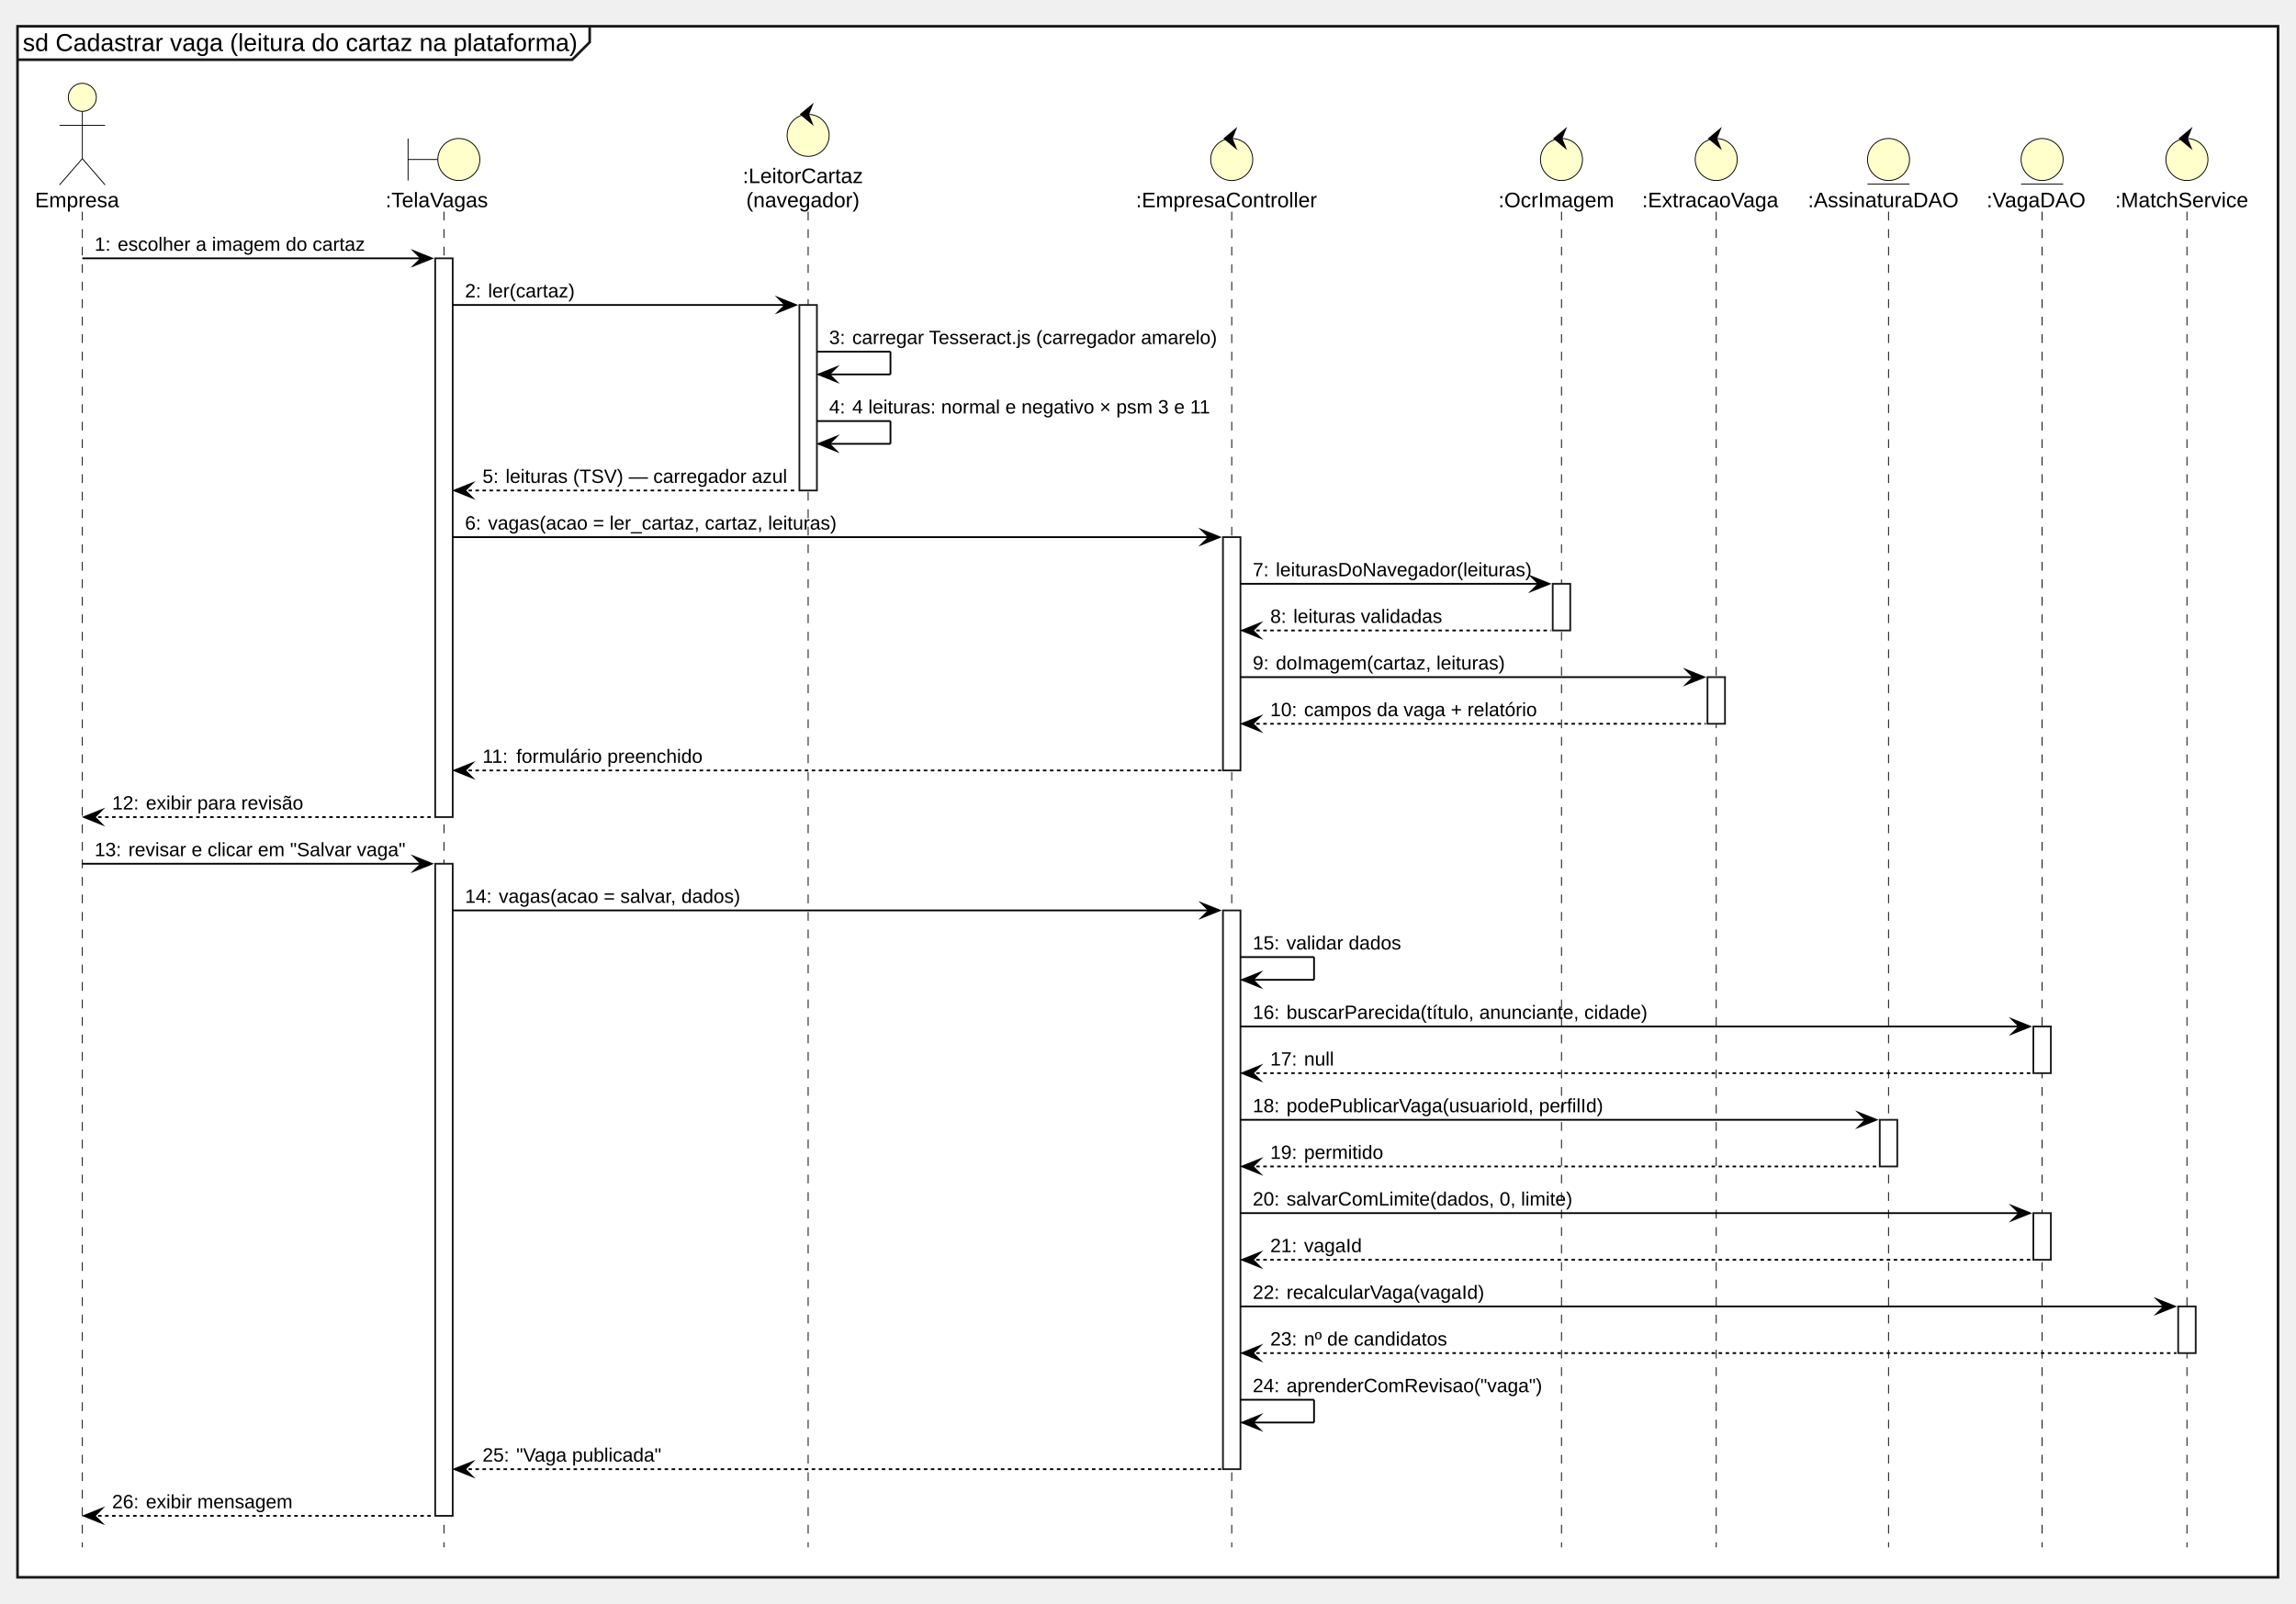
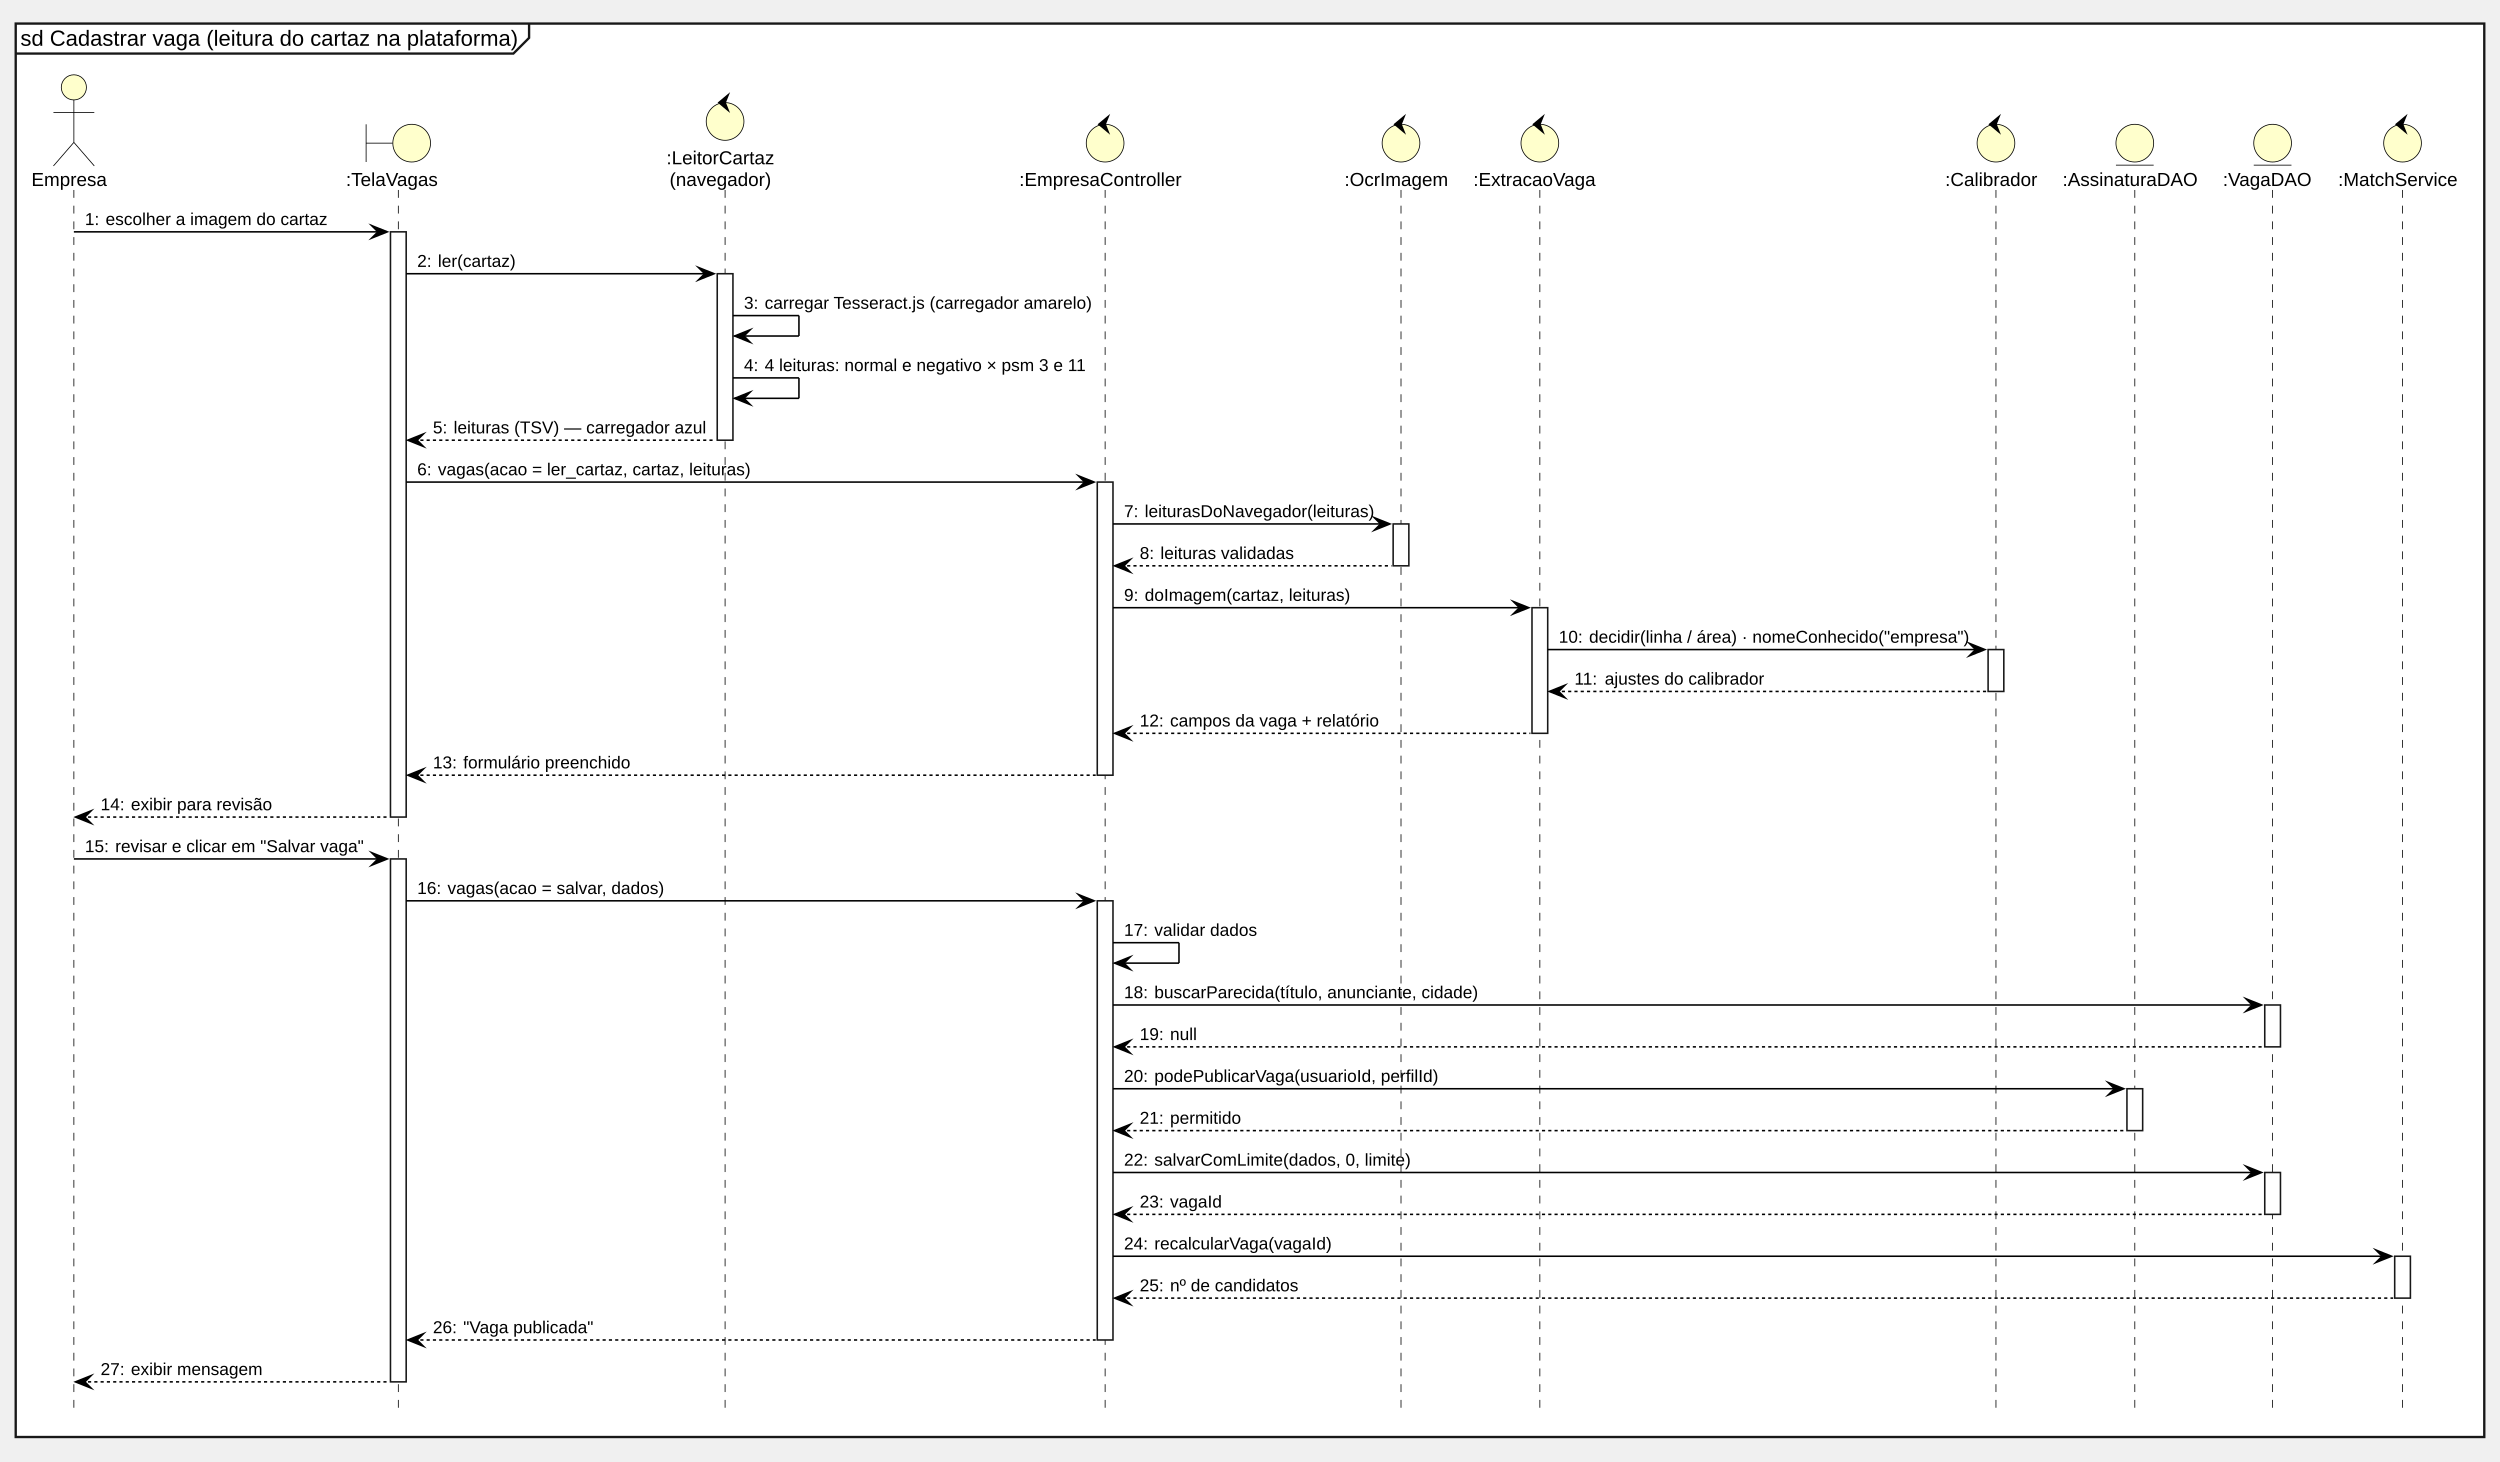
- <svg xmlns="http://www.w3.org/2000/svg" version="1.1" data-diagram-type="SEQUENCE" style="width:1311px;height:916px;background:#FFFFFF;" width="1311px" height="916px" viewBox="0 0 1311 916" zoomAndPan="magnify" preserveAspectRatio="none" contentStyleType="text/css">
+ <svg xmlns="http://www.w3.org/2000/svg" version="1.1" data-diagram-type="SEQUENCE" style="width:1591px;height:930px;background:#FFFFFF;" width="1591px" height="930px" viewBox="0 0 1591 930" zoomAndPan="magnify" preserveAspectRatio="none" contentStyleType="text/css">
  <defs />
  <g font-family="sans-serif" lengthAdjust="spacing">
-     <rect x="10" y="15" width="1290.74" height="885.868" fill="#FFF" style="stroke:#181818;stroke-width:1.5;" />
+     <rect x="10" y="15" width="1570.994" height="899.517" fill="#FFF" style="stroke:#181818;stroke-width:1.5;" />
    <path d="M336.709,15 L336.709,24.099 L326.709,34.099 L10,34.099" style="stroke:#181818;stroke-width:1.5;" fill="none" />
    <text x="13" y="29.132" fill="#000" font-size="14" textLength="316.709" font-family="Arial">sd Cadastrar vaga (leitura do cartaz na plataforma)</text>
    <g>
-       <rect x="43.509" y="120.897" width="8" height="762.872" fill="#000" fill-opacity="0" />
-       <line x1="47.009" y1="120.897" x2="47.009" y2="883.77" style="stroke:#000;stroke-width:0.5;stroke-dasharray:5,5;" />
-     </g>
-     <g>
-       <rect x="249.995" y="120.897" width="8" height="762.872" fill="#000" fill-opacity="0" />
-       <line x1="253.495" y1="120.897" x2="253.495" y2="883.77" style="stroke:#000;stroke-width:0.5;stroke-dasharray:5,5;" />
-     </g>
-     <g>
-       <rect x="248.495" y="147.546" width="10" height="319.138" fill="#FFF" style="stroke:#181818;stroke-width:1;" />
-     </g>
-     <g>
-       <rect x="248.495" y="493.333" width="10" height="372.436" fill="#FFF" style="stroke:#181818;stroke-width:1;" />
-     </g>
-     <g>
-       <rect x="457.947" y="120.897" width="8" height="762.872" fill="#000" fill-opacity="0" />
-       <line x1="461.447" y1="120.897" x2="461.447" y2="883.77" style="stroke:#000;stroke-width:0.5;stroke-dasharray:5,5;" />
+       <rect x="43.509" y="120.897" width="8" height="776.521" fill="#000" fill-opacity="0" />
+       <line x1="47.009" y1="120.897" x2="47.009" y2="897.418" style="stroke:#000;stroke-width:0.5;stroke-dasharray:5,5;" />
+     </g>
+     <g>
+       <rect x="249.995" y="120.897" width="8" height="776.521" fill="#000" fill-opacity="0" />
+       <line x1="253.495" y1="120.897" x2="253.495" y2="897.418" style="stroke:#000;stroke-width:0.5;stroke-dasharray:5,5;" />
+     </g>
+     <g>
+       <rect x="248.495" y="147.546" width="10" height="372.436" fill="#FFF" style="stroke:#181818;stroke-width:1;" />
+     </g>
+     <g>
+       <rect x="248.495" y="546.631" width="10" height="332.787" fill="#FFF" style="stroke:#181818;stroke-width:1;" />
+     </g>
+     <g>
+       <rect x="457.947" y="120.897" width="8" height="776.521" fill="#000" fill-opacity="0" />
+       <line x1="461.447" y1="120.897" x2="461.447" y2="897.418" style="stroke:#000;stroke-width:0.5;stroke-dasharray:5,5;" />
    </g>
    <g>
      <rect x="456.447" y="174.195" width="10" height="105.947" fill="#FFF" style="stroke:#181818;stroke-width:1;" />
    </g>
    <g>
-       <rect x="699.803" y="120.897" width="8" height="762.872" fill="#000" fill-opacity="0" />
-       <line x1="703.303" y1="120.897" x2="703.303" y2="883.77" style="stroke:#000;stroke-width:0.5;stroke-dasharray:5,5;" />
-     </g>
-     <g>
-       <rect x="698.303" y="306.791" width="10" height="133.245" fill="#FFF" style="stroke:#181818;stroke-width:1;" />
-     </g>
-     <g>
-       <rect x="698.303" y="519.982" width="10" height="319.138" fill="#FFF" style="stroke:#181818;stroke-width:1;" />
-     </g>
-     <g>
-       <rect x="888.098" y="120.897" width="8" height="762.872" fill="#000" fill-opacity="0" />
-       <line x1="891.598" y1="120.897" x2="891.598" y2="883.77" style="stroke:#000;stroke-width:0.5;stroke-dasharray:5,5;" />
+       <rect x="699.803" y="120.897" width="8" height="776.521" fill="#000" fill-opacity="0" />
+       <line x1="703.303" y1="120.897" x2="703.303" y2="897.418" style="stroke:#000;stroke-width:0.5;stroke-dasharray:5,5;" />
+     </g>
+     <g>
+       <rect x="698.303" y="306.791" width="10" height="186.542" fill="#FFF" style="stroke:#181818;stroke-width:1;" />
+     </g>
+     <g>
+       <rect x="698.303" y="573.28" width="10" height="279.489" fill="#FFF" style="stroke:#181818;stroke-width:1;" />
+     </g>
+     <g>
+       <rect x="888.098" y="120.897" width="8" height="776.521" fill="#000" fill-opacity="0" />
+       <line x1="891.598" y1="120.897" x2="891.598" y2="897.418" style="stroke:#000;stroke-width:0.5;stroke-dasharray:5,5;" />
    </g>
    <g>
      <rect x="886.598" y="333.44" width="10" height="26.649" fill="#FFF" style="stroke:#181818;stroke-width:1;" />
    </g>
    <g>
-       <rect x="976.461" y="120.897" width="8" height="762.872" fill="#000" fill-opacity="0" />
-       <line x1="979.961" y1="120.897" x2="979.961" y2="883.77" style="stroke:#000;stroke-width:0.5;stroke-dasharray:5,5;" />
-     </g>
-     <g>
-       <rect x="974.961" y="386.738" width="10" height="26.649" fill="#FFF" style="stroke:#181818;stroke-width:1;" />
-     </g>
-     <g>
-       <rect x="1074.835" y="120.897" width="8" height="762.872" fill="#000" fill-opacity="0" />
-       <line x1="1078.335" y1="120.897" x2="1078.335" y2="883.77" style="stroke:#000;stroke-width:0.5;stroke-dasharray:5,5;" />
-     </g>
-     <g>
-       <rect x="1073.335" y="639.578" width="10" height="26.649" fill="#FFF" style="stroke:#181818;stroke-width:1;" />
-     </g>
-     <g>
-       <rect x="1162.533" y="120.897" width="8" height="762.872" fill="#000" fill-opacity="0" />
-       <line x1="1166.033" y1="120.897" x2="1166.033" y2="883.77" style="stroke:#000;stroke-width:0.5;stroke-dasharray:5,5;" />
-     </g>
-     <g>
-       <rect x="1161.033" y="586.28" width="10" height="26.649" fill="#FFF" style="stroke:#181818;stroke-width:1;" />
-     </g>
-     <g>
-       <rect x="1161.033" y="692.876" width="10" height="26.649" fill="#FFF" style="stroke:#181818;stroke-width:1;" />
-     </g>
-     <g>
-       <rect x="1245.228" y="120.897" width="8" height="762.872" fill="#000" fill-opacity="0" />
-       <line x1="1248.728" y1="120.897" x2="1248.728" y2="883.77" style="stroke:#000;stroke-width:0.5;stroke-dasharray:5,5;" />
-     </g>
-     <g>
-       <rect x="1243.728" y="746.174" width="10" height="26.649" fill="#FFF" style="stroke:#181818;stroke-width:1;" />
+       <rect x="976.461" y="120.897" width="8" height="776.521" fill="#000" fill-opacity="0" />
+       <line x1="979.961" y1="120.897" x2="979.961" y2="897.418" style="stroke:#000;stroke-width:0.5;stroke-dasharray:5,5;" />
+     </g>
+     <g>
+       <rect x="974.961" y="386.738" width="10" height="79.947" fill="#FFF" style="stroke:#181818;stroke-width:1;" />
+     </g>
+     <g>
+       <rect x="1266.726" y="120.897" width="8" height="776.521" fill="#000" fill-opacity="0" />
+       <line x1="1270.226" y1="120.897" x2="1270.226" y2="897.418" style="stroke:#000;stroke-width:0.5;stroke-dasharray:5,5;" />
+     </g>
+     <g>
+       <rect x="1265.226" y="413.387" width="10" height="26.649" fill="#FFF" style="stroke:#181818;stroke-width:1;" />
+     </g>
+     <g>
+       <rect x="1355.089" y="120.897" width="8" height="776.521" fill="#000" fill-opacity="0" />
+       <line x1="1358.589" y1="120.897" x2="1358.589" y2="897.418" style="stroke:#000;stroke-width:0.5;stroke-dasharray:5,5;" />
+     </g>
+     <g>
+       <rect x="1353.589" y="692.876" width="10" height="26.649" fill="#FFF" style="stroke:#181818;stroke-width:1;" />
+     </g>
+     <g>
+       <rect x="1442.787" y="120.897" width="8" height="776.521" fill="#000" fill-opacity="0" />
+       <line x1="1446.287" y1="120.897" x2="1446.287" y2="897.418" style="stroke:#000;stroke-width:0.5;stroke-dasharray:5,5;" />
+     </g>
+     <g>
+       <rect x="1441.287" y="639.578" width="10" height="26.649" fill="#FFF" style="stroke:#181818;stroke-width:1;" />
+     </g>
+     <g>
+       <rect x="1441.287" y="746.174" width="10" height="26.649" fill="#FFF" style="stroke:#181818;stroke-width:1;" />
+     </g>
+     <g>
+       <rect x="1525.481" y="120.897" width="8" height="776.521" fill="#000" fill-opacity="0" />
+       <line x1="1528.981" y1="120.897" x2="1528.981" y2="897.418" style="stroke:#000;stroke-width:0.5;stroke-dasharray:5,5;" />
+     </g>
+     <g>
+       <rect x="1523.981" y="799.472" width="10" height="26.649" fill="#FFF" style="stroke:#181818;stroke-width:1;" />
    </g>
    <text x="20" y="118.354" fill="#000" font-size="12" textLength="48.018" font-family="Arial">Empresa</text>
    <ellipse cx="47.009" cy="55.599" rx="8" ry="8" fill="#FFC" style="stroke:#000;stroke-width:0.5;" />
    <path d="M47.009,63.599 L47.009,90.599 M34.009,71.599 L60.009,71.599 M47.009,90.599 L34.009,105.599 M47.009,90.599 L60.009,105.599" style="stroke:#000;stroke-width:0.5;" fill="none" />
    <text x="220.144" y="118.354" fill="#000" font-size="12" textLength="60.703" font-family="Arial">:TelaVagas</text>
    <path d="M232.995,79.099 L232.995,103.099 M232.995,91.099 L249.995,91.099" style="stroke:#000;stroke-width:0.5;" fill="none" />
    <ellipse cx="261.995" cy="91.099" rx="12" ry="12" fill="#FFC" style="stroke:#000;stroke-width:0.5;" />
    <text x="424.1" y="104.556" fill="#000" font-size="12" textLength="68.695" font-family="Arial">:LeitorCartaz</text>
    <text x="426.095" y="118.354" fill="#000" font-size="12" textLength="64.705" font-family="Arial">(navegador)</text>
    <ellipse cx="461.447" cy="77.3" rx="12" ry="12" fill="#FFC" style="stroke:#000;stroke-width:0.5;" />
    <polygon points="457.447,65.3,463.447,60.3,461.447,65.3,463.447,70.3,457.447,65.3" fill="#000" style="stroke:#000;stroke-width:1;stroke-linejoin:miter;stroke-miterlimit:10;" />
    <text x="648.618" y="118.354" fill="#000" font-size="12" textLength="103.371" font-family="Arial">:EmpresaController</text>
    <ellipse cx="703.303" cy="91.099" rx="12" ry="12" fill="#FFC" style="stroke:#000;stroke-width:0.5;" />
    <polygon points="699.303,79.099,705.303,74.099,703.303,79.099,705.303,84.099,699.303,79.099" fill="#000" style="stroke:#000;stroke-width:1;stroke-linejoin:miter;stroke-miterlimit:10;" />
    <text x="855.592" y="118.354" fill="#000" font-size="12" textLength="66.012" font-family="Arial">:OcrImagem</text>
    <ellipse cx="891.598" cy="91.099" rx="12" ry="12" fill="#FFC" style="stroke:#000;stroke-width:0.5;" />
    <polygon points="887.598,79.099,893.598,74.099,891.598,79.099,893.598,84.099,887.598,79.099" fill="#000" style="stroke:#000;stroke-width:1;stroke-linejoin:miter;stroke-miterlimit:10;" />
    <text x="937.604" y="118.354" fill="#000" font-size="12" textLength="78.715" font-family="Arial">:ExtracaoVaga</text>
    <ellipse cx="979.961" cy="91.099" rx="12" ry="12" fill="#FFC" style="stroke:#000;stroke-width:0.5;" />
    <polygon points="975.961,79.099,981.961,74.099,979.961,79.099,981.961,84.099,975.961,79.099" fill="#000" style="stroke:#000;stroke-width:1;stroke-linejoin:miter;stroke-miterlimit:10;" />
-     <text x="1032.318" y="118.354" fill="#000" font-size="12" textLength="86.033" font-family="Arial">:AssinaturaDAO</text>
-     <ellipse cx="1078.335" cy="91.099" rx="12" ry="12" fill="#FFC" style="stroke:#000;stroke-width:0.5;" />
-     <line x1="1066.335" y1="105.099" x2="1090.335" y2="105.099" style="stroke:#000;stroke-width:0.5;" />
-     <text x="1134.352" y="118.354" fill="#000" font-size="12" textLength="57.363" font-family="Arial">:VagaDAO</text>
-     <ellipse cx="1166.033" cy="91.099" rx="12" ry="12" fill="#FFC" style="stroke:#000;stroke-width:0.5;" />
-     <line x1="1154.033" y1="105.099" x2="1178.033" y2="105.099" style="stroke:#000;stroke-width:0.5;" />
-     <text x="1207.715" y="118.354" fill="#000" font-size="12" textLength="76.025" font-family="Arial">:MatchService</text>
-     <ellipse cx="1248.728" cy="91.099" rx="12" ry="12" fill="#FFC" style="stroke:#000;stroke-width:0.5;" />
-     <polygon points="1244.728,79.099,1250.728,74.099,1248.728,79.099,1250.728,84.099,1244.728,79.099" fill="#000" style="stroke:#000;stroke-width:1;stroke-linejoin:miter;stroke-miterlimit:10;" />
+     <text x="1237.879" y="118.354" fill="#000" font-size="12" textLength="58.693" font-family="Arial">:Calibrador</text>
+     <ellipse cx="1270.226" cy="91.099" rx="12" ry="12" fill="#FFC" style="stroke:#000;stroke-width:0.5;" />
+     <polygon points="1266.226,79.099,1272.226,74.099,1270.226,79.099,1272.226,84.099,1266.226,79.099" fill="#000" style="stroke:#000;stroke-width:1;stroke-linejoin:miter;stroke-miterlimit:10;" />
+     <text x="1312.572" y="118.354" fill="#000" font-size="12" textLength="86.033" font-family="Arial">:AssinaturaDAO</text>
+     <ellipse cx="1358.589" cy="91.099" rx="12" ry="12" fill="#FFC" style="stroke:#000;stroke-width:0.5;" />
+     <line x1="1346.589" y1="105.099" x2="1370.589" y2="105.099" style="stroke:#000;stroke-width:0.5;" />
+     <text x="1414.605" y="118.354" fill="#000" font-size="12" textLength="57.363" font-family="Arial">:VagaDAO</text>
+     <ellipse cx="1446.287" cy="91.099" rx="12" ry="12" fill="#FFC" style="stroke:#000;stroke-width:0.5;" />
+     <line x1="1434.287" y1="105.099" x2="1458.287" y2="105.099" style="stroke:#000;stroke-width:0.5;" />
+     <text x="1487.969" y="118.354" fill="#000" font-size="12" textLength="76.025" font-family="Arial">:MatchService</text>
+     <ellipse cx="1528.981" cy="91.099" rx="12" ry="12" fill="#FFC" style="stroke:#000;stroke-width:0.5;" />
+     <polygon points="1524.981,79.099,1530.981,74.099,1528.981,79.099,1530.981,84.099,1524.981,79.099" fill="#000" style="stroke:#000;stroke-width:1;stroke-linejoin:miter;stroke-miterlimit:10;" />
    <polygon points="236.495,143.546,246.495,147.546,236.495,151.546,240.495,147.546" fill="#000" style="stroke:#000;stroke-width:1;stroke-linejoin:miter;stroke-miterlimit:10;" />
    <line x1="47.009" y1="147.546" x2="242.495" y2="147.546" style="stroke:#000;stroke-width:1;" />
    <text x="54.009" y="143.215" fill="#000" font-size="11" textLength="9.174" font-family="Arial">1:</text>
    <text x="67.183" y="143.215" fill="#000" font-size="11" textLength="141.233" font-family="Arial">escolher a imagem do cartaz</text>
    <polygon points="444.447,170.195,454.447,174.195,444.447,178.195,448.447,174.195" fill="#000" style="stroke:#000;stroke-width:1;stroke-linejoin:miter;stroke-miterlimit:10;" />
    <line x1="258.495" y1="174.195" x2="450.447" y2="174.195" style="stroke:#000;stroke-width:1;" />
    <text x="265.495" y="169.864" fill="#000" font-size="11" textLength="9.174" font-family="Arial">2:</text>
    <text x="278.669" y="169.864" fill="#000" font-size="11" textLength="49.505" font-family="Arial">ler(cartaz)</text>
    <line x1="466.447" y1="200.844" x2="508.447" y2="200.844" style="stroke:#000;stroke-width:1;" />
    <line x1="508.447" y1="200.844" x2="508.447" y2="213.844" style="stroke:#000;stroke-width:1;" />
    <line x1="467.447" y1="213.844" x2="508.447" y2="213.844" style="stroke:#000;stroke-width:1;" />
    <polygon points="477.447,209.844,467.447,213.844,477.447,217.844,473.447,213.844" fill="#000" style="stroke:#000;stroke-width:1;stroke-linejoin:miter;stroke-miterlimit:10;" />
    <text x="473.447" y="196.513" fill="#000" font-size="11" textLength="9.174" font-family="Arial">3:</text>
    <text x="486.621" y="196.513" fill="#000" font-size="11" textLength="209.682" font-family="Arial">carregar Tesseract.js (carregador amarelo)</text>
    <line x1="466.447" y1="240.493" x2="508.447" y2="240.493" style="stroke:#000;stroke-width:1;" />
    <line x1="508.447" y1="240.493" x2="508.447" y2="253.493" style="stroke:#000;stroke-width:1;" />
    <line x1="467.447" y1="253.493" x2="508.447" y2="253.493" style="stroke:#000;stroke-width:1;" />
    <polygon points="477.447,249.493,467.447,253.493,477.447,257.493,473.447,253.493" fill="#000" style="stroke:#000;stroke-width:1;stroke-linejoin:miter;stroke-miterlimit:10;" />
    <text x="473.447" y="236.162" fill="#000" font-size="11" textLength="9.174" font-family="Arial">4:</text>
    <text x="486.621" y="236.162" fill="#000" font-size="11" textLength="205.144" font-family="Arial">4 leituras: normal e negativo × psm 3 e 11</text>
    <polygon points="269.495,276.142,259.495,280.142,269.495,284.142,265.495,280.142" fill="#000" style="stroke:#000;stroke-width:1;stroke-linejoin:miter;stroke-miterlimit:10;" />
    <line x1="263.495" y1="280.142" x2="455.447" y2="280.142" style="stroke:#000;stroke-width:1;stroke-dasharray:2,2;" />
    <text x="275.495" y="275.811" fill="#000" font-size="11" textLength="9.174" font-family="Arial">5:</text>
    <text x="288.669" y="275.811" fill="#000" font-size="11" textLength="160.778" font-family="Arial">leituras (TSV) — carregador azul</text>
    <polygon points="686.303,302.791,696.303,306.791,686.303,310.791,690.303,306.791" fill="#000" style="stroke:#000;stroke-width:1;stroke-linejoin:miter;stroke-miterlimit:10;" />
    <line x1="258.495" y1="306.791" x2="692.303" y2="306.791" style="stroke:#000;stroke-width:1;" />
    <text x="265.495" y="302.46" fill="#000" font-size="11" textLength="9.174" font-family="Arial">6:</text>
    <text x="278.669" y="302.46" fill="#000" font-size="11" textLength="199.004" font-family="Arial">vagas(acao = ler_cartaz, cartaz, leituras)</text>
    <polygon points="874.598,329.44,884.598,333.44,874.598,337.44,878.598,333.44" fill="#000" style="stroke:#000;stroke-width:1;stroke-linejoin:miter;stroke-miterlimit:10;" />
    <line x1="708.303" y1="333.44" x2="880.598" y2="333.44" style="stroke:#000;stroke-width:1;" />
    <text x="715.303" y="329.109" fill="#000" font-size="11" textLength="9.174" font-family="Arial">7:</text>
    <text x="728.477" y="329.109" fill="#000" font-size="11" textLength="146.121" font-family="Arial">leiturasDoNavegador(leituras)</text>
    <polygon points="719.303,356.089,709.303,360.089,719.303,364.089,715.303,360.089" fill="#000" style="stroke:#000;stroke-width:1;stroke-linejoin:miter;stroke-miterlimit:10;" />
    <line x1="713.303" y1="360.089" x2="885.598" y2="360.089" style="stroke:#000;stroke-width:1;stroke-dasharray:2,2;" />
    <text x="725.303" y="355.758" fill="#000" font-size="11" textLength="9.174" font-family="Arial">8:</text>
    <text x="738.477" y="355.758" fill="#000" font-size="11" textLength="84.992" font-family="Arial">leituras validadas</text>
    <polygon points="962.961,382.738,972.961,386.738,962.961,390.738,966.961,386.738" fill="#000" style="stroke:#000;stroke-width:1;stroke-linejoin:miter;stroke-miterlimit:10;" />
    <line x1="708.303" y1="386.738" x2="968.961" y2="386.738" style="stroke:#000;stroke-width:1;" />
    <text x="715.303" y="382.407" fill="#000" font-size="11" textLength="9.174" font-family="Arial">9:</text>
    <text x="728.477" y="382.407" fill="#000" font-size="11" textLength="130.824" font-family="Arial">doImagem(cartaz, leituras)</text>
-     <polygon points="719.303,409.387,709.303,413.387,719.303,417.387,715.303,413.387" fill="#000" style="stroke:#000;stroke-width:1;stroke-linejoin:miter;stroke-miterlimit:10;" />
-     <line x1="713.303" y1="413.387" x2="973.961" y2="413.387" style="stroke:#000;stroke-width:1;stroke-dasharray:2,2;" />
-     <text x="725.303" y="409.056" fill="#000" font-size="11" textLength="15.292" font-family="Arial">10:</text>
-     <text x="744.595" y="409.056" fill="#000" font-size="11" textLength="132.994" font-family="Arial">campos da vaga + relatório</text>
-     <polygon points="269.495,436.036,259.495,440.036,269.495,444.036,265.495,440.036" fill="#000" style="stroke:#000;stroke-width:1;stroke-linejoin:miter;stroke-miterlimit:10;" />
-     <line x1="263.495" y1="440.036" x2="697.303" y2="440.036" style="stroke:#000;stroke-width:1;stroke-dasharray:2,2;" />
-     <text x="275.495" y="435.705" fill="#000" font-size="11" textLength="15.292" font-family="Arial">11:</text>
-     <text x="294.787" y="435.705" fill="#000" font-size="11" textLength="106.391" font-family="Arial">formulário preenchido</text>
-     <polygon points="58.009,462.685,48.009,466.685,58.009,470.685,54.009,466.685" fill="#000" style="stroke:#000;stroke-width:1;stroke-linejoin:miter;stroke-miterlimit:10;" />
-     <line x1="52.009" y1="466.685" x2="247.495" y2="466.685" style="stroke:#000;stroke-width:1;stroke-dasharray:2,2;" />
-     <text x="64.009" y="462.354" fill="#000" font-size="11" textLength="15.292" font-family="Arial">12:</text>
-     <text x="83.3" y="462.354" fill="#000" font-size="11" textLength="89.875" font-family="Arial">exibir para revisão</text>
-     <polygon points="236.495,489.333,246.495,493.333,236.495,497.333,240.495,493.333" fill="#000" style="stroke:#000;stroke-width:1;stroke-linejoin:miter;stroke-miterlimit:10;" />
-     <line x1="47.009" y1="493.333" x2="242.495" y2="493.333" style="stroke:#000;stroke-width:1;" />
-     <text x="54.009" y="489.002" fill="#000" font-size="11" textLength="15.292" font-family="Arial">13:</text>
-     <text x="73.3" y="489.002" fill="#000" font-size="11" textLength="158.195" font-family="Arial">revisar e clicar em "Salvar vaga"</text>
-     <polygon points="686.303,515.982,696.303,519.982,686.303,523.982,690.303,519.982" fill="#000" style="stroke:#000;stroke-width:1;stroke-linejoin:miter;stroke-miterlimit:10;" />
-     <line x1="258.495" y1="519.982" x2="692.303" y2="519.982" style="stroke:#000;stroke-width:1;" />
-     <text x="265.495" y="515.651" fill="#000" font-size="11" textLength="15.292" font-family="Arial">14:</text>
-     <text x="284.787" y="515.651" fill="#000" font-size="11" textLength="138.494" font-family="Arial">vagas(acao = salvar, dados)</text>
-     <line x1="708.303" y1="546.631" x2="750.303" y2="546.631" style="stroke:#000;stroke-width:1;" />
-     <line x1="750.303" y1="546.631" x2="750.303" y2="559.631" style="stroke:#000;stroke-width:1;" />
-     <line x1="709.303" y1="559.631" x2="750.303" y2="559.631" style="stroke:#000;stroke-width:1;" />
-     <polygon points="719.303,555.631,709.303,559.631,719.303,563.631,715.303,559.631" fill="#000" style="stroke:#000;stroke-width:1;stroke-linejoin:miter;stroke-miterlimit:10;" />
-     <text x="715.303" y="542.3" fill="#000" font-size="11" textLength="15.292" font-family="Arial">15:</text>
-     <text x="734.595" y="542.3" fill="#000" font-size="11" textLength="65.431" font-family="Arial">validar dados</text>
-     <polygon points="1149.033,582.28,1159.033,586.28,1149.033,590.28,1153.033,586.28" fill="#000" style="stroke:#000;stroke-width:1;stroke-linejoin:miter;stroke-miterlimit:10;" />
-     <line x1="708.303" y1="586.28" x2="1155.033" y2="586.28" style="stroke:#000;stroke-width:1;" />
-     <text x="715.303" y="581.949" fill="#000" font-size="11" textLength="15.292" font-family="Arial">16:</text>
-     <text x="734.595" y="581.949" fill="#000" font-size="11" textLength="206.067" font-family="Arial">buscarParecida(título, anunciante, cidade)</text>
+     <polygon points="1253.226,409.387,1263.226,413.387,1253.226,417.387,1257.226,413.387" fill="#000" style="stroke:#000;stroke-width:1;stroke-linejoin:miter;stroke-miterlimit:10;" />
+     <line x1="984.961" y1="413.387" x2="1259.226" y2="413.387" style="stroke:#000;stroke-width:1;" />
+     <text x="991.961" y="409.056" fill="#000" font-size="11" textLength="15.292" font-family="Arial">10:</text>
+     <text x="1011.252" y="409.056" fill="#000" font-size="11" textLength="241.973" font-family="Arial">decidir(linha / área) · nomeConhecido("empresa")</text>
+     <polygon points="995.961,436.036,985.961,440.036,995.961,444.036,991.961,440.036" fill="#000" style="stroke:#000;stroke-width:1;stroke-linejoin:miter;stroke-miterlimit:10;" />
+     <line x1="989.961" y1="440.036" x2="1264.226" y2="440.036" style="stroke:#000;stroke-width:1;stroke-dasharray:2,2;" />
+     <text x="1001.961" y="435.705" fill="#000" font-size="11" textLength="15.292" font-family="Arial">11:</text>
+     <text x="1021.252" y="435.705" fill="#000" font-size="11" textLength="101.503" font-family="Arial">ajustes do calibrador</text>
+     <polygon points="719.303,462.685,709.303,466.685,719.303,470.685,715.303,466.685" fill="#000" style="stroke:#000;stroke-width:1;stroke-linejoin:miter;stroke-miterlimit:10;" />
+     <line x1="713.303" y1="466.685" x2="973.961" y2="466.685" style="stroke:#000;stroke-width:1;stroke-dasharray:2,2;" />
+     <text x="725.303" y="462.354" fill="#000" font-size="11" textLength="15.292" font-family="Arial">12:</text>
+     <text x="744.595" y="462.354" fill="#000" font-size="11" textLength="132.994" font-family="Arial">campos da vaga + relatório</text>
+     <polygon points="269.495,489.333,259.495,493.333,269.495,497.333,265.495,493.333" fill="#000" style="stroke:#000;stroke-width:1;stroke-linejoin:miter;stroke-miterlimit:10;" />
+     <line x1="263.495" y1="493.333" x2="697.303" y2="493.333" style="stroke:#000;stroke-width:1;stroke-dasharray:2,2;" />
+     <text x="275.495" y="489.002" fill="#000" font-size="11" textLength="15.292" font-family="Arial">13:</text>
+     <text x="294.787" y="489.002" fill="#000" font-size="11" textLength="106.391" font-family="Arial">formulário preenchido</text>
+     <polygon points="58.009,515.982,48.009,519.982,58.009,523.982,54.009,519.982" fill="#000" style="stroke:#000;stroke-width:1;stroke-linejoin:miter;stroke-miterlimit:10;" />
+     <line x1="52.009" y1="519.982" x2="247.495" y2="519.982" style="stroke:#000;stroke-width:1;stroke-dasharray:2,2;" />
+     <text x="64.009" y="515.651" fill="#000" font-size="11" textLength="15.292" font-family="Arial">14:</text>
+     <text x="83.3" y="515.651" fill="#000" font-size="11" textLength="89.875" font-family="Arial">exibir para revisão</text>
+     <polygon points="236.495,542.631,246.495,546.631,236.495,550.631,240.495,546.631" fill="#000" style="stroke:#000;stroke-width:1;stroke-linejoin:miter;stroke-miterlimit:10;" />
+     <line x1="47.009" y1="546.631" x2="242.495" y2="546.631" style="stroke:#000;stroke-width:1;" />
+     <text x="54.009" y="542.3" fill="#000" font-size="11" textLength="15.292" font-family="Arial">15:</text>
+     <text x="73.3" y="542.3" fill="#000" font-size="11" textLength="158.195" font-family="Arial">revisar e clicar em "Salvar vaga"</text>
+     <polygon points="686.303,569.28,696.303,573.28,686.303,577.28,690.303,573.28" fill="#000" style="stroke:#000;stroke-width:1;stroke-linejoin:miter;stroke-miterlimit:10;" />
+     <line x1="258.495" y1="573.28" x2="692.303" y2="573.28" style="stroke:#000;stroke-width:1;" />
+     <text x="265.495" y="568.949" fill="#000" font-size="11" textLength="15.292" font-family="Arial">16:</text>
+     <text x="284.787" y="568.949" fill="#000" font-size="11" textLength="138.494" font-family="Arial">vagas(acao = salvar, dados)</text>
+     <line x1="708.303" y1="599.929" x2="750.303" y2="599.929" style="stroke:#000;stroke-width:1;" />
+     <line x1="750.303" y1="599.929" x2="750.303" y2="612.929" style="stroke:#000;stroke-width:1;" />
+     <line x1="709.303" y1="612.929" x2="750.303" y2="612.929" style="stroke:#000;stroke-width:1;" />
    <polygon points="719.303,608.929,709.303,612.929,719.303,616.929,715.303,612.929" fill="#000" style="stroke:#000;stroke-width:1;stroke-linejoin:miter;stroke-miterlimit:10;" />
-     <line x1="713.303" y1="612.929" x2="1160.033" y2="612.929" style="stroke:#000;stroke-width:1;stroke-dasharray:2,2;" />
-     <text x="725.303" y="608.598" fill="#000" font-size="11" textLength="15.292" font-family="Arial">17:</text>
-     <text x="744.595" y="608.598" fill="#000" font-size="11" textLength="17.123" font-family="Arial">null</text>
-     <polygon points="1061.335,635.578,1071.335,639.578,1061.335,643.578,1065.335,639.578" fill="#000" style="stroke:#000;stroke-width:1;stroke-linejoin:miter;stroke-miterlimit:10;" />
-     <line x1="708.303" y1="639.578" x2="1067.335" y2="639.578" style="stroke:#000;stroke-width:1;" />
+     <text x="715.303" y="595.598" fill="#000" font-size="11" textLength="15.292" font-family="Arial">17:</text>
+     <text x="734.595" y="595.598" fill="#000" font-size="11" textLength="65.431" font-family="Arial">validar dados</text>
+     <polygon points="1429.287,635.578,1439.287,639.578,1429.287,643.578,1433.287,639.578" fill="#000" style="stroke:#000;stroke-width:1;stroke-linejoin:miter;stroke-miterlimit:10;" />
+     <line x1="708.303" y1="639.578" x2="1435.287" y2="639.578" style="stroke:#000;stroke-width:1;" />
    <text x="715.303" y="635.247" fill="#000" font-size="11" textLength="15.292" font-family="Arial">18:</text>
-     <text x="734.595" y="635.247" fill="#000" font-size="11" textLength="181.607" font-family="Arial">podePublicarVaga(usuarioId, perfilId)</text>
+     <text x="734.595" y="635.247" fill="#000" font-size="11" textLength="206.067" font-family="Arial">buscarParecida(título, anunciante, cidade)</text>
    <polygon points="719.303,662.227,709.303,666.227,719.303,670.227,715.303,666.227" fill="#000" style="stroke:#000;stroke-width:1;stroke-linejoin:miter;stroke-miterlimit:10;" />
-     <line x1="713.303" y1="666.227" x2="1072.335" y2="666.227" style="stroke:#000;stroke-width:1;stroke-dasharray:2,2;" />
+     <line x1="713.303" y1="666.227" x2="1440.287" y2="666.227" style="stroke:#000;stroke-width:1;stroke-dasharray:2,2;" />
    <text x="725.303" y="661.896" fill="#000" font-size="11" textLength="15.292" font-family="Arial">19:</text>
-     <text x="744.595" y="661.896" fill="#000" font-size="11" textLength="45.241" font-family="Arial">permitido</text>
-     <polygon points="1149.033,688.876,1159.033,692.876,1149.033,696.876,1153.033,692.876" fill="#000" style="stroke:#000;stroke-width:1;stroke-linejoin:miter;stroke-miterlimit:10;" />
-     <line x1="708.303" y1="692.876" x2="1155.033" y2="692.876" style="stroke:#000;stroke-width:1;" />
+     <text x="744.595" y="661.896" fill="#000" font-size="11" textLength="17.123" font-family="Arial">null</text>
+     <polygon points="1341.589,688.876,1351.589,692.876,1341.589,696.876,1345.589,692.876" fill="#000" style="stroke:#000;stroke-width:1;stroke-linejoin:miter;stroke-miterlimit:10;" />
+     <line x1="708.303" y1="692.876" x2="1347.589" y2="692.876" style="stroke:#000;stroke-width:1;" />
    <text x="715.303" y="688.545" fill="#000" font-size="11" textLength="15.292" font-family="Arial">20:</text>
-     <text x="734.595" y="688.545" fill="#000" font-size="11" textLength="163.217" font-family="Arial">salvarComLimite(dados, 0, limite)</text>
+     <text x="734.595" y="688.545" fill="#000" font-size="11" textLength="181.607" font-family="Arial">podePublicarVaga(usuarioId, perfilId)</text>
    <polygon points="719.303,715.525,709.303,719.525,719.303,723.525,715.303,719.525" fill="#000" style="stroke:#000;stroke-width:1;stroke-linejoin:miter;stroke-miterlimit:10;" />
-     <line x1="713.303" y1="719.525" x2="1160.033" y2="719.525" style="stroke:#000;stroke-width:1;stroke-dasharray:2,2;" />
+     <line x1="713.303" y1="719.525" x2="1352.589" y2="719.525" style="stroke:#000;stroke-width:1;stroke-dasharray:2,2;" />
    <text x="725.303" y="715.194" fill="#000" font-size="11" textLength="15.292" font-family="Arial">21:</text>
-     <text x="744.595" y="715.194" fill="#000" font-size="11" textLength="33.027" font-family="Arial">vagaId</text>
-     <polygon points="1231.728,742.174,1241.728,746.174,1231.728,750.174,1235.728,746.174" fill="#000" style="stroke:#000;stroke-width:1;stroke-linejoin:miter;stroke-miterlimit:10;" />
-     <line x1="708.303" y1="746.174" x2="1237.728" y2="746.174" style="stroke:#000;stroke-width:1;" />
+     <text x="744.595" y="715.194" fill="#000" font-size="11" textLength="45.241" font-family="Arial">permitido</text>
+     <polygon points="1429.287,742.174,1439.287,746.174,1429.287,750.174,1433.287,746.174" fill="#000" style="stroke:#000;stroke-width:1;stroke-linejoin:miter;stroke-miterlimit:10;" />
+     <line x1="708.303" y1="746.174" x2="1435.287" y2="746.174" style="stroke:#000;stroke-width:1;" />
    <text x="715.303" y="741.843" fill="#000" font-size="11" textLength="15.292" font-family="Arial">22:</text>
-     <text x="734.595" y="741.843" fill="#000" font-size="11" textLength="113.728" font-family="Arial">recalcularVaga(vagaId)</text>
+     <text x="734.595" y="741.843" fill="#000" font-size="11" textLength="163.217" font-family="Arial">salvarComLimite(dados, 0, limite)</text>
    <polygon points="719.303,768.823,709.303,772.823,719.303,776.823,715.303,772.823" fill="#000" style="stroke:#000;stroke-width:1;stroke-linejoin:miter;stroke-miterlimit:10;" />
-     <line x1="713.303" y1="772.823" x2="1242.728" y2="772.823" style="stroke:#000;stroke-width:1;stroke-dasharray:2,2;" />
+     <line x1="713.303" y1="772.823" x2="1440.287" y2="772.823" style="stroke:#000;stroke-width:1;stroke-dasharray:2,2;" />
    <text x="725.303" y="768.492" fill="#000" font-size="11" textLength="15.292" font-family="Arial">23:</text>
-     <text x="744.595" y="768.492" fill="#000" font-size="11" textLength="81.689" font-family="Arial">nº de candidatos</text>
-     <line x1="708.303" y1="799.472" x2="750.303" y2="799.472" style="stroke:#000;stroke-width:1;" />
-     <line x1="750.303" y1="799.472" x2="750.303" y2="812.472" style="stroke:#000;stroke-width:1;" />
-     <line x1="709.303" y1="812.472" x2="750.303" y2="812.472" style="stroke:#000;stroke-width:1;" />
-     <polygon points="719.303,808.472,709.303,812.472,719.303,816.472,715.303,812.472" fill="#000" style="stroke:#000;stroke-width:1;stroke-linejoin:miter;stroke-miterlimit:10;" />
+     <text x="744.595" y="768.492" fill="#000" font-size="11" textLength="33.027" font-family="Arial">vagaId</text>
+     <polygon points="1511.981,795.472,1521.981,799.472,1511.981,803.472,1515.981,799.472" fill="#000" style="stroke:#000;stroke-width:1;stroke-linejoin:miter;stroke-miterlimit:10;" />
+     <line x1="708.303" y1="799.472" x2="1517.981" y2="799.472" style="stroke:#000;stroke-width:1;" />
    <text x="715.303" y="795.141" fill="#000" font-size="11" textLength="15.292" font-family="Arial">24:</text>
-     <text x="734.595" y="795.141" fill="#000" font-size="11" textLength="145.986" font-family="Arial">aprenderComRevisao("vaga")</text>
-     <polygon points="269.495,835.121,259.495,839.121,269.495,843.121,265.495,839.121" fill="#000" style="stroke:#000;stroke-width:1;stroke-linejoin:miter;stroke-miterlimit:10;" />
-     <line x1="263.495" y1="839.121" x2="697.303" y2="839.121" style="stroke:#000;stroke-width:1;stroke-dasharray:2,2;" />
-     <text x="275.495" y="834.79" fill="#000" font-size="11" textLength="15.292" font-family="Arial">25:</text>
-     <text x="294.787" y="834.79" fill="#000" font-size="11" textLength="83.649" font-family="Arial">"Vaga publicada"</text>
-     <polygon points="58.009,861.77,48.009,865.77,58.009,869.77,54.009,865.77" fill="#000" style="stroke:#000;stroke-width:1;stroke-linejoin:miter;stroke-miterlimit:10;" />
-     <line x1="52.009" y1="865.77" x2="247.495" y2="865.77" style="stroke:#000;stroke-width:1;stroke-dasharray:2,2;" />
-     <text x="64.009" y="861.438" fill="#000" font-size="11" textLength="15.292" font-family="Arial">26:</text>
-     <text x="83.3" y="861.438" fill="#000" font-size="11" textLength="83.757" font-family="Arial">exibir mensagem</text>
+     <text x="734.595" y="795.141" fill="#000" font-size="11" textLength="113.728" font-family="Arial">recalcularVaga(vagaId)</text>
+     <polygon points="719.303,822.121,709.303,826.121,719.303,830.121,715.303,826.121" fill="#000" style="stroke:#000;stroke-width:1;stroke-linejoin:miter;stroke-miterlimit:10;" />
+     <line x1="713.303" y1="826.121" x2="1522.981" y2="826.121" style="stroke:#000;stroke-width:1;stroke-dasharray:2,2;" />
+     <text x="725.303" y="821.79" fill="#000" font-size="11" textLength="15.292" font-family="Arial">25:</text>
+     <text x="744.595" y="821.79" fill="#000" font-size="11" textLength="81.689" font-family="Arial">nº de candidatos</text>
+     <polygon points="269.495,848.77,259.495,852.77,269.495,856.77,265.495,852.77" fill="#000" style="stroke:#000;stroke-width:1;stroke-linejoin:miter;stroke-miterlimit:10;" />
+     <line x1="263.495" y1="852.77" x2="697.303" y2="852.77" style="stroke:#000;stroke-width:1;stroke-dasharray:2,2;" />
+     <text x="275.495" y="848.438" fill="#000" font-size="11" textLength="15.292" font-family="Arial">26:</text>
+     <text x="294.787" y="848.438" fill="#000" font-size="11" textLength="83.649" font-family="Arial">"Vaga publicada"</text>
+     <polygon points="58.009,875.418,48.009,879.418,58.009,883.418,54.009,879.418" fill="#000" style="stroke:#000;stroke-width:1;stroke-linejoin:miter;stroke-miterlimit:10;" />
+     <line x1="52.009" y1="879.418" x2="247.495" y2="879.418" style="stroke:#000;stroke-width:1;stroke-dasharray:2,2;" />
+     <text x="64.009" y="875.087" fill="#000" font-size="11" textLength="15.292" font-family="Arial">27:</text>
+     <text x="83.3" y="875.087" fill="#000" font-size="11" textLength="83.757" font-family="Arial">exibir mensagem</text>
  </g>
</svg>
